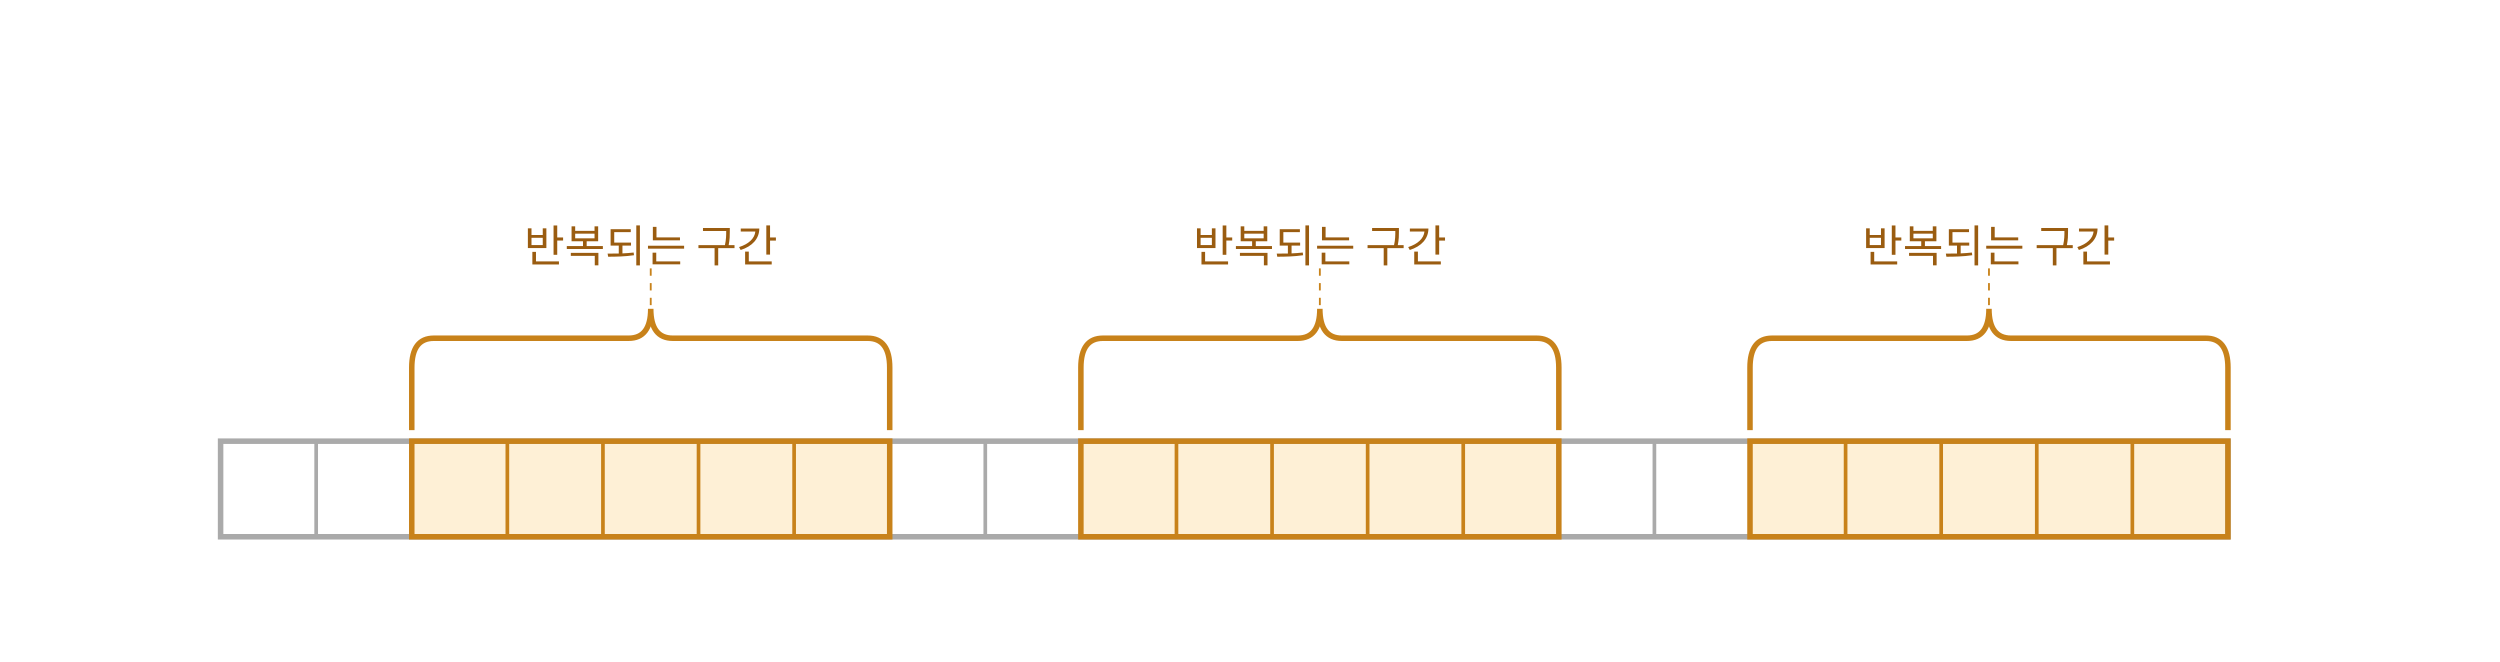
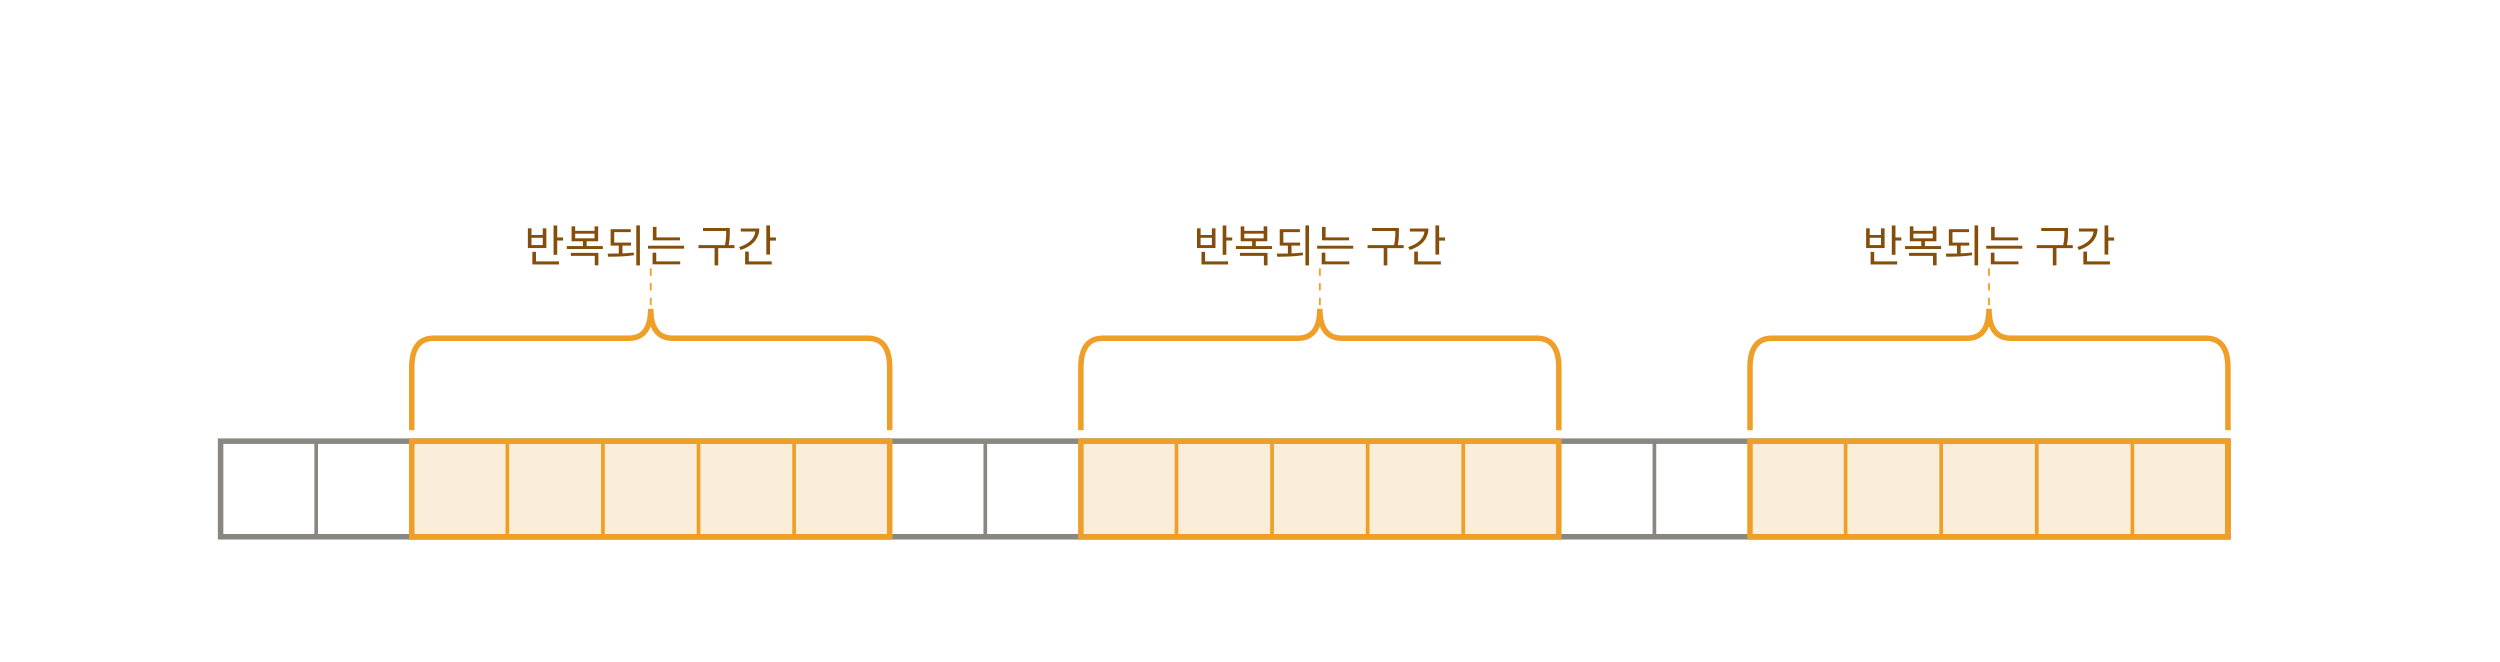
<svg xmlns="http://www.w3.org/2000/svg" font-family="'Pretendard', 'Apple SD Gothic Neo', 'Noto Sans KR', 'Segoe UI', system-ui, -apple-system, sans-serif" width="100%" viewBox="0 0 680 180">
-   <rect x="112" y="120" width="130" height="26" fill="#FEF0D6" />
-   <rect x="294" y="120" width="130" height="26" fill="#FEF0D6" />
-   <rect x="476" y="120" width="130" height="26" fill="#FEF0D6" />
-   <rect x="60" y="120" width="546" height="26" fill="none" stroke="#AAAAAA" stroke-width="1.5" />
-   <line x1="86" y1="120" x2="86" y2="146" stroke="#AAAAAA" stroke-width="1" />
-   <line x1="112" y1="120" x2="112" y2="146" stroke="#C8821A" stroke-width="1" />
-   <line x1="138" y1="120" x2="138" y2="146" stroke="#C8821A" stroke-width="1" />
-   <line x1="164" y1="120" x2="164" y2="146" stroke="#C8821A" stroke-width="1" />
-   <line x1="190" y1="120" x2="190" y2="146" stroke="#C8821A" stroke-width="1" />
-   <line x1="216" y1="120" x2="216" y2="146" stroke="#C8821A" stroke-width="1" />
-   <line x1="242" y1="120" x2="242" y2="146" stroke="#C8821A" stroke-width="1" />
-   <line x1="268" y1="120" x2="268" y2="146" stroke="#AAAAAA" stroke-width="1" />
-   <line x1="294" y1="120" x2="294" y2="146" stroke="#C8821A" stroke-width="1" />
-   <line x1="320" y1="120" x2="320" y2="146" stroke="#C8821A" stroke-width="1" />
-   <line x1="346" y1="120" x2="346" y2="146" stroke="#C8821A" stroke-width="1" />
-   <line x1="372" y1="120" x2="372" y2="146" stroke="#C8821A" stroke-width="1" />
-   <line x1="398" y1="120" x2="398" y2="146" stroke="#C8821A" stroke-width="1" />
-   <line x1="424" y1="120" x2="424" y2="146" stroke="#C8821A" stroke-width="1" />
-   <line x1="450" y1="120" x2="450" y2="146" stroke="#AAAAAA" stroke-width="1" />
-   <line x1="476" y1="120" x2="476" y2="146" stroke="#C8821A" stroke-width="1" />
-   <line x1="502" y1="120" x2="502" y2="146" stroke="#C8821A" stroke-width="1" />
-   <line x1="528" y1="120" x2="528" y2="146" stroke="#C8821A" stroke-width="1" />
-   <line x1="554" y1="120" x2="554" y2="146" stroke="#C8821A" stroke-width="1" />
-   <line x1="580" y1="120" x2="580" y2="146" stroke="#C8821A" stroke-width="1" />
-   <rect x="112" y="120" width="130" height="26" fill="none" stroke="#C8821A" stroke-width="1.5" />
-   <rect x="294" y="120" width="130" height="26" fill="none" stroke="#C8821A" stroke-width="1.5" />
-   <rect x="476" y="120" width="130" height="26" fill="none" stroke="#C8821A" stroke-width="1.5" />
-   <path d="M112,117 L112,100 Q112,92 118,92 L171,92 Q177,92 177,84 Q177,92 183,92 L236,92 Q242,92 242,100 L242,117" fill="none" stroke="#C8821A" stroke-width="1.5" />
-   <path d="M294,117 L294,100 Q294,92 300,92 L353,92 Q359,92 359,84 Q359,92 365,92 L418,92 Q424,92 424,100 L424,117" fill="none" stroke="#C8821A" stroke-width="1.5" />
-   <path d="M476,117 L476,100 Q476,92 482,92 L535,92 Q541,92 541,84 Q541,92 547,92 L600,92 Q606,92 606,100 L606,117" fill="none" stroke="#C8821A" stroke-width="1.5" />
-   <text x="177" y="66" font-size="12" fill="#9A5C10" text-anchor="middle" dominant-baseline="central">반복되는 구간</text>
-   <line x1="177" y1="73" x2="177" y2="84" stroke="#C8821A" stroke-width="0.5" stroke-dasharray="2,2" />
-   <text x="359" y="66" font-size="12" fill="#9A5C10" text-anchor="middle" dominant-baseline="central">반복되는 구간</text>
-   <line x1="359" y1="73" x2="359" y2="84" stroke="#C8821A" stroke-width="0.5" stroke-dasharray="2,2" />
-   <text x="541" y="66" font-size="12" fill="#9A5C10" text-anchor="middle" dominant-baseline="central">반복되는 구간</text>
-   <line x1="541" y1="73" x2="541" y2="84" stroke="#C8821A" stroke-width="0.5" stroke-dasharray="2,2" />
+   <rect x="112" y="120" width="130" height="26" fill="#FAEEDA" />
+   <rect x="294" y="120" width="130" height="26" fill="#FAEEDA" />
+   <rect x="476" y="120" width="130" height="26" fill="#FAEEDA" />
+   <rect x="60" y="120" width="546" height="26" fill="none" stroke="#888780" stroke-width="1.5" />
+   <line x1="86" y1="120" x2="86" y2="146" stroke="#888780" stroke-width="1" />
+   <line x1="112" y1="120" x2="112" y2="146" stroke="#EF9F27" stroke-width="1" />
+   <line x1="138" y1="120" x2="138" y2="146" stroke="#EF9F27" stroke-width="1" />
+   <line x1="164" y1="120" x2="164" y2="146" stroke="#EF9F27" stroke-width="1" />
+   <line x1="190" y1="120" x2="190" y2="146" stroke="#EF9F27" stroke-width="1" />
+   <line x1="216" y1="120" x2="216" y2="146" stroke="#EF9F27" stroke-width="1" />
+   <line x1="242" y1="120" x2="242" y2="146" stroke="#EF9F27" stroke-width="1" />
+   <line x1="268" y1="120" x2="268" y2="146" stroke="#888780" stroke-width="1" />
+   <line x1="294" y1="120" x2="294" y2="146" stroke="#EF9F27" stroke-width="1" />
+   <line x1="320" y1="120" x2="320" y2="146" stroke="#EF9F27" stroke-width="1" />
+   <line x1="346" y1="120" x2="346" y2="146" stroke="#EF9F27" stroke-width="1" />
+   <line x1="372" y1="120" x2="372" y2="146" stroke="#EF9F27" stroke-width="1" />
+   <line x1="398" y1="120" x2="398" y2="146" stroke="#EF9F27" stroke-width="1" />
+   <line x1="424" y1="120" x2="424" y2="146" stroke="#EF9F27" stroke-width="1" />
+   <line x1="450" y1="120" x2="450" y2="146" stroke="#888780" stroke-width="1" />
+   <line x1="476" y1="120" x2="476" y2="146" stroke="#EF9F27" stroke-width="1" />
+   <line x1="502" y1="120" x2="502" y2="146" stroke="#EF9F27" stroke-width="1" />
+   <line x1="528" y1="120" x2="528" y2="146" stroke="#EF9F27" stroke-width="1" />
+   <line x1="554" y1="120" x2="554" y2="146" stroke="#EF9F27" stroke-width="1" />
+   <line x1="580" y1="120" x2="580" y2="146" stroke="#EF9F27" stroke-width="1" />
+   <rect x="112" y="120" width="130" height="26" fill="none" stroke="#EF9F27" stroke-width="1.5" />
+   <rect x="294" y="120" width="130" height="26" fill="none" stroke="#EF9F27" stroke-width="1.5" />
+   <rect x="476" y="120" width="130" height="26" fill="none" stroke="#EF9F27" stroke-width="1.5" />
+   <path d="M112,117 L112,100 Q112,92 118,92 L171,92 Q177,92 177,84 Q177,92 183,92 L236,92 Q242,92 242,100 L242,117" fill="none" stroke="#EF9F27" stroke-width="1.5" />
+   <path d="M294,117 L294,100 Q294,92 300,92 L353,92 Q359,92 359,84 Q359,92 365,92 L418,92 Q424,92 424,100 L424,117" fill="none" stroke="#EF9F27" stroke-width="1.5" />
+   <path d="M476,117 L476,100 Q476,92 482,92 L535,92 Q541,92 541,84 Q541,92 547,92 L600,92 Q606,92 606,100 L606,117" fill="none" stroke="#EF9F27" stroke-width="1.5" />
+   <text x="177" y="66" font-size="12" fill="#854F0B" text-anchor="middle" dominant-baseline="central">반복되는 구간</text>
+   <line x1="177" y1="73" x2="177" y2="84" stroke="#EF9F27" stroke-width="0.5" stroke-dasharray="2,2" />
+   <text x="359" y="66" font-size="12" fill="#854F0B" text-anchor="middle" dominant-baseline="central">반복되는 구간</text>
+   <line x1="359" y1="73" x2="359" y2="84" stroke="#EF9F27" stroke-width="0.5" stroke-dasharray="2,2" />
+   <text x="541" y="66" font-size="12" fill="#854F0B" text-anchor="middle" dominant-baseline="central">반복되는 구간</text>
+   <line x1="541" y1="73" x2="541" y2="84" stroke="#EF9F27" stroke-width="0.5" stroke-dasharray="2,2" />
</svg>
